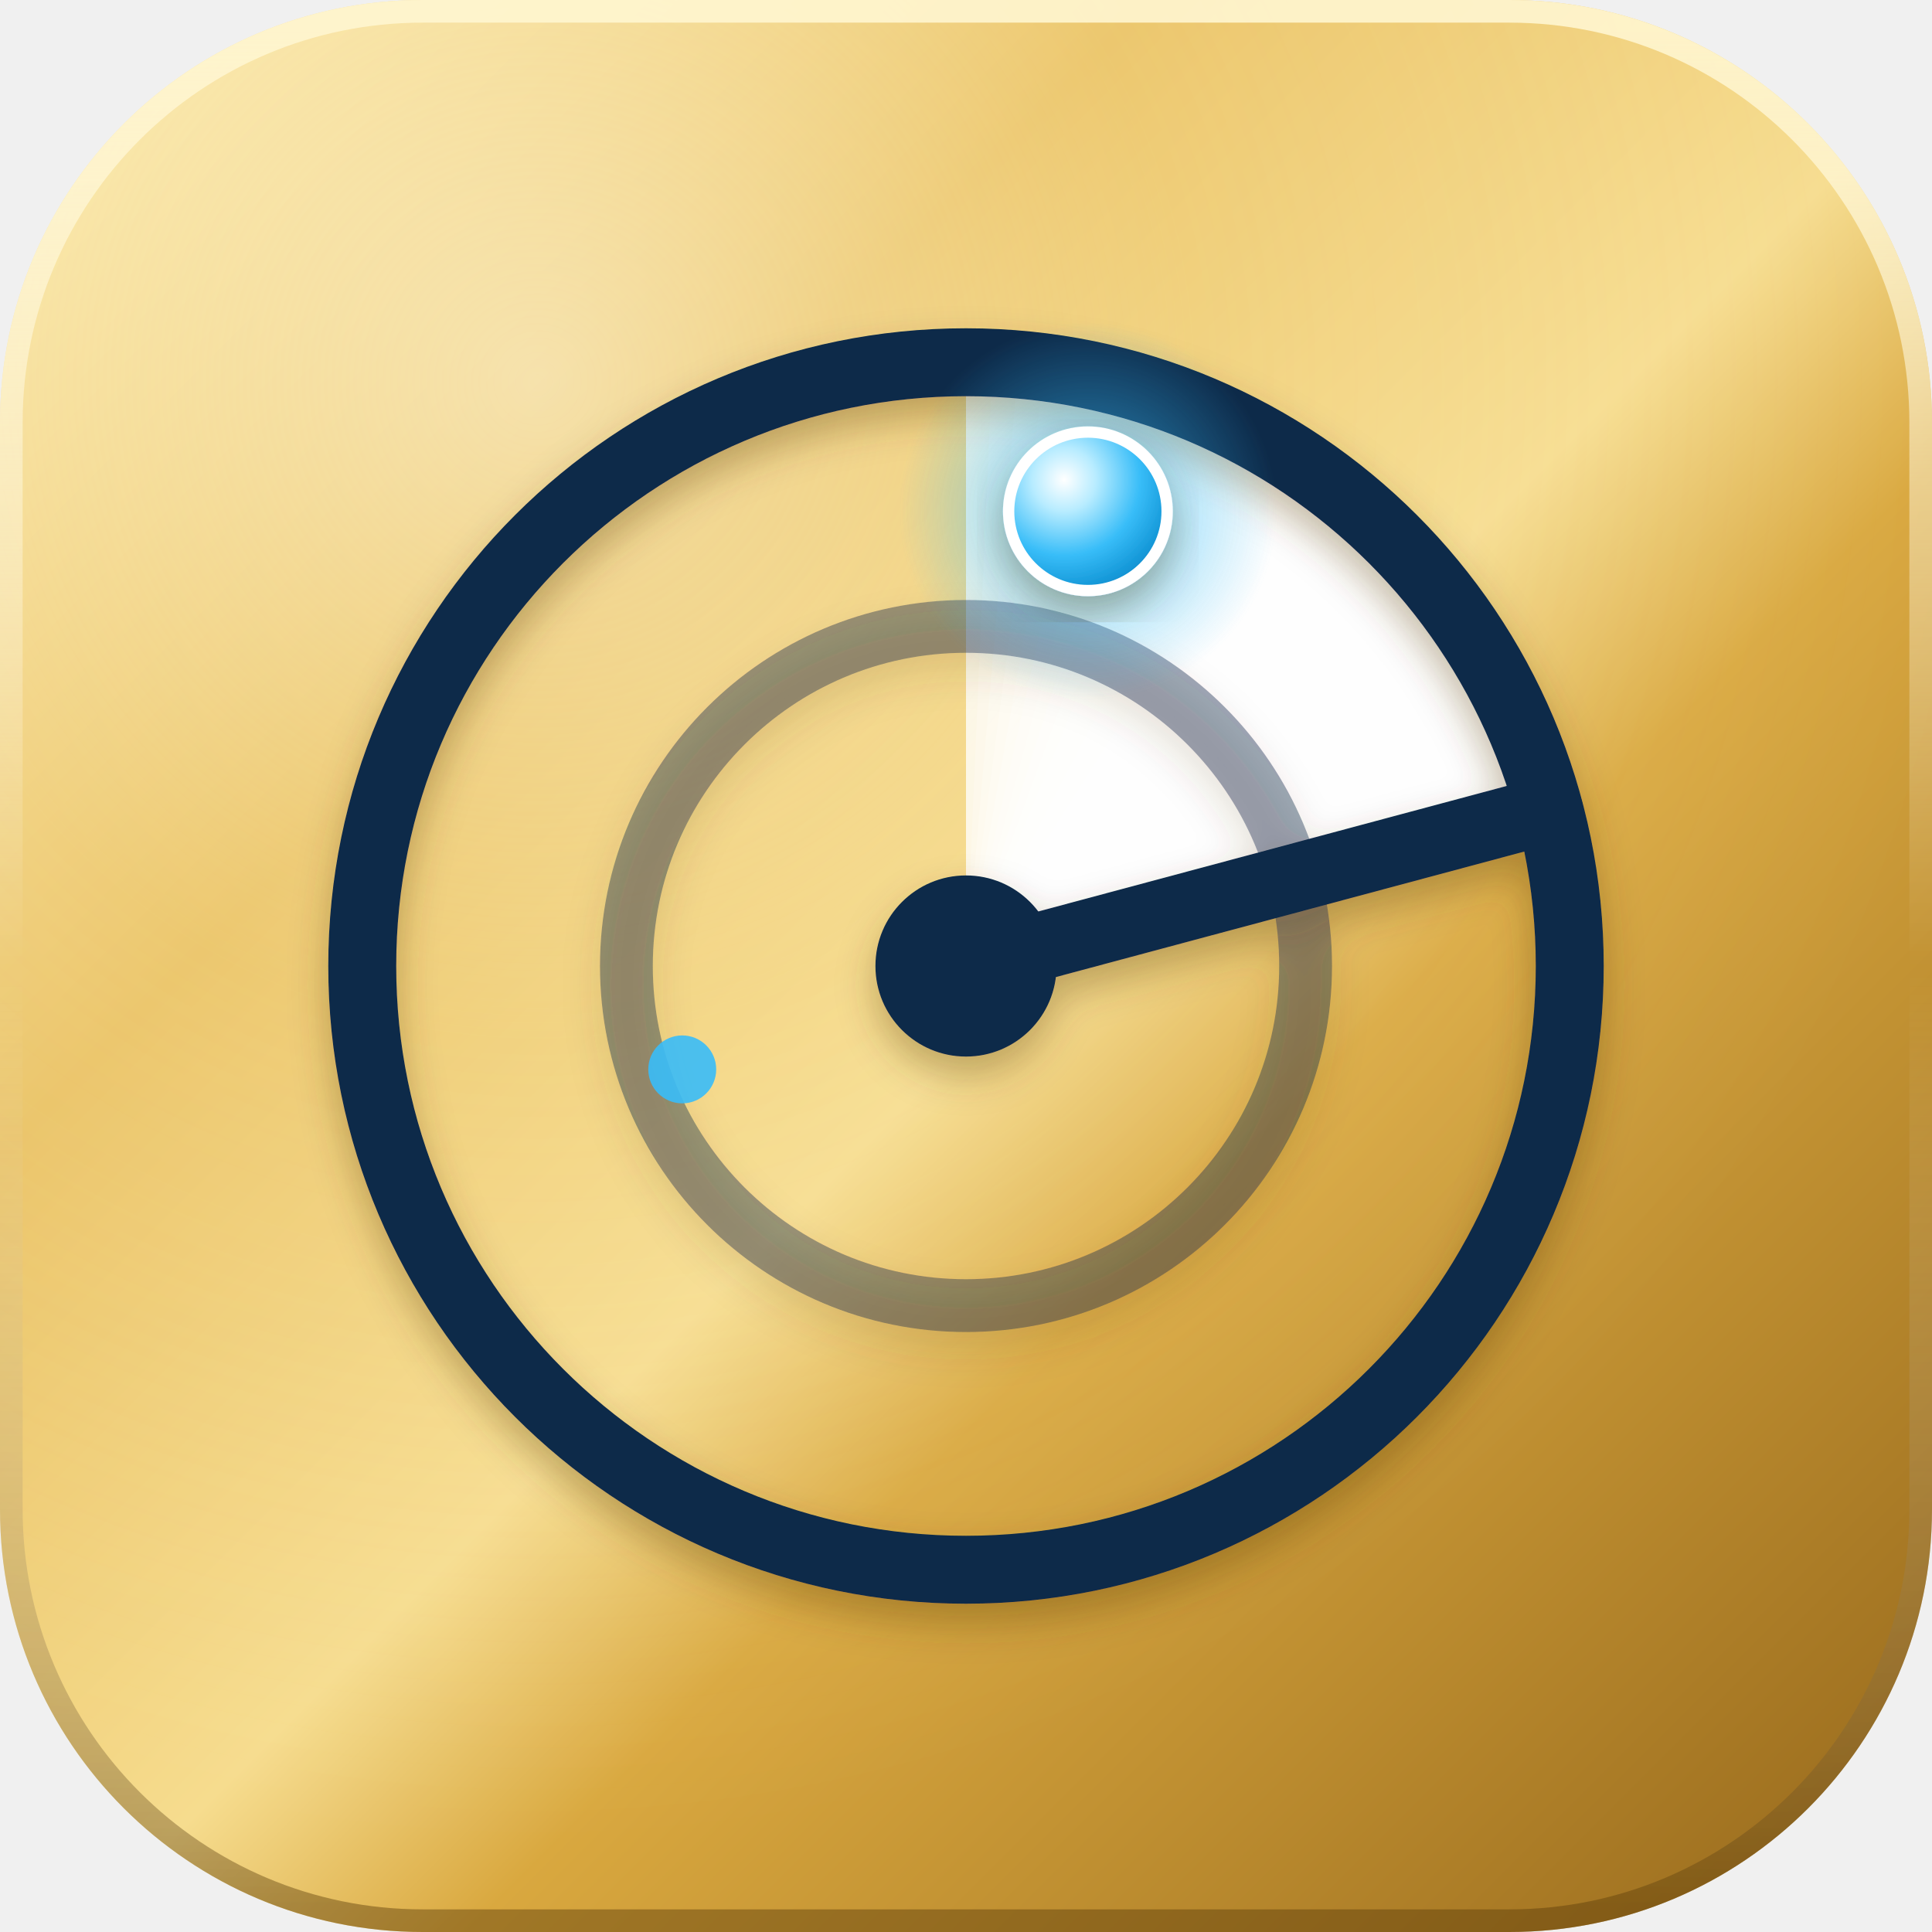
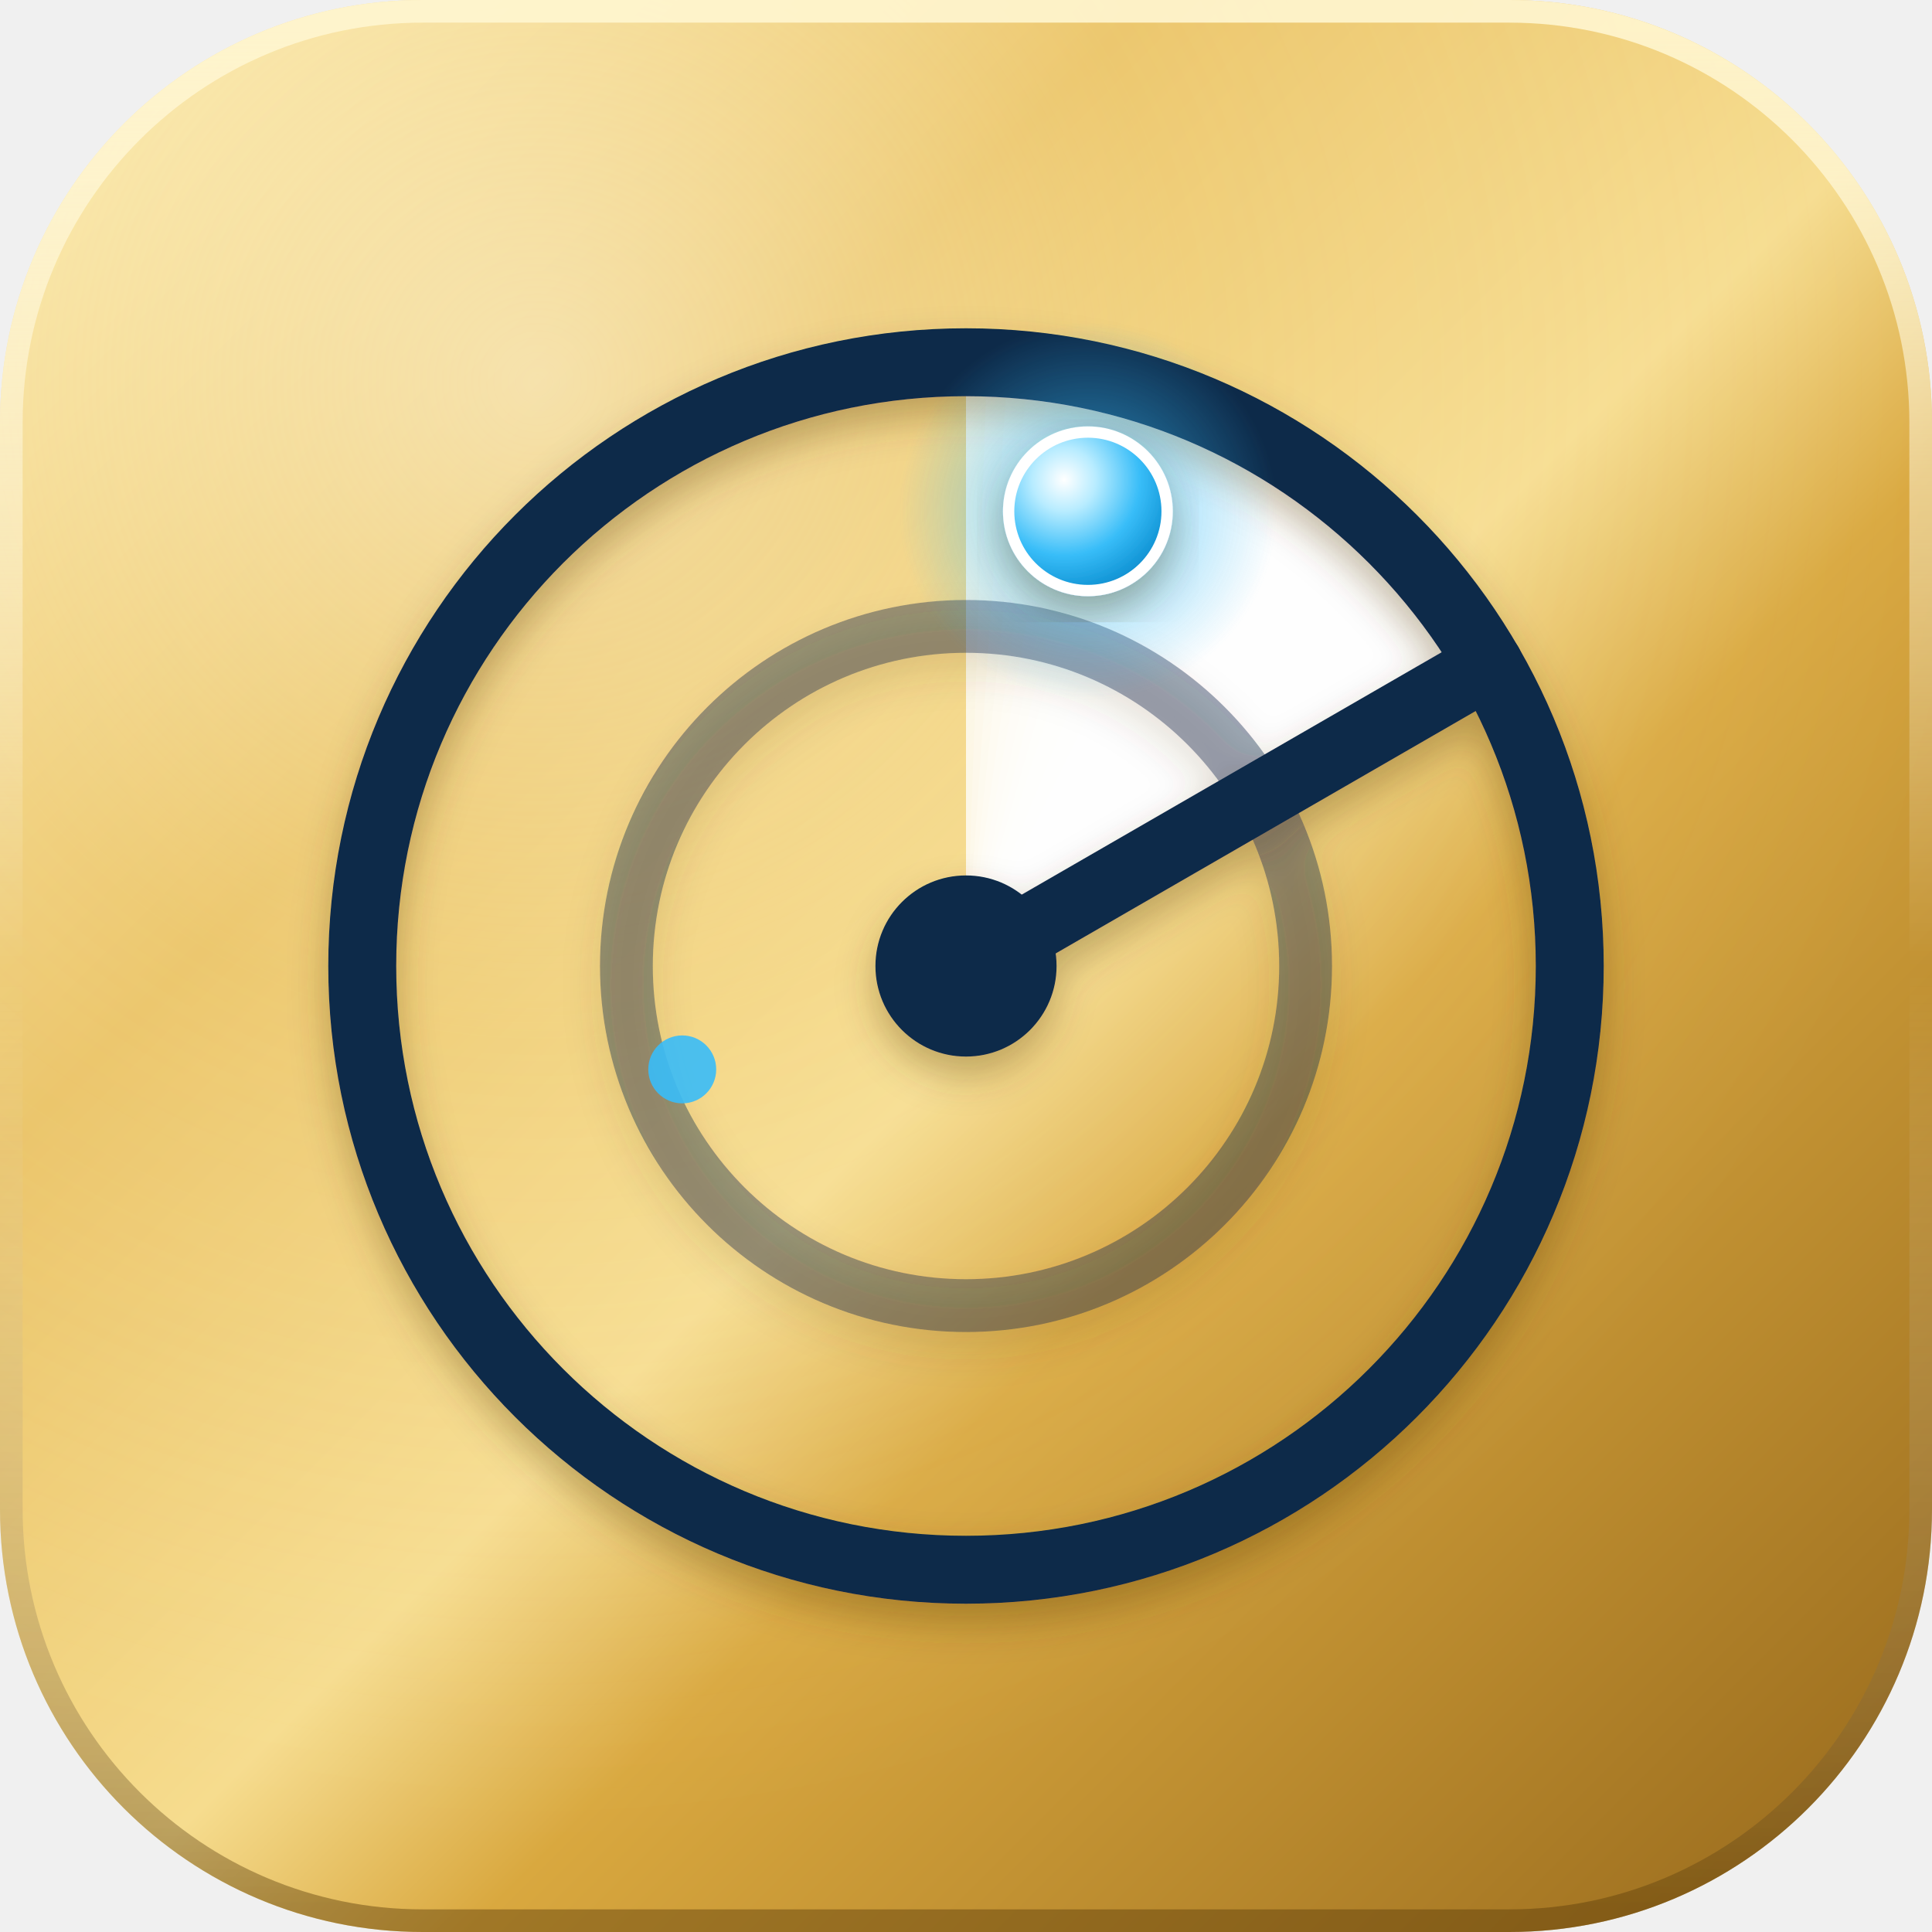
<svg xmlns="http://www.w3.org/2000/svg" viewBox="0 0 512 512">
  <defs>
    <linearGradient id="g" x1="0" y1="0" x2="1" y2="1">
      <stop offset="0" stop-color="#fcebb0" />
      <stop offset=".3" stop-color="#e9c060" />
      <stop offset=".52" stop-color="#f6dc8e" />
      <stop offset=".62" stop-color="#d9a83f" />
      <stop offset="1" stop-color="#94661a" />
    </linearGradient>
    <radialGradient id="h" cx=".28" cy=".2" r=".75">
      <stop offset="0" stop-color="#fffbe8" stop-opacity=".5" />
      <stop offset=".45" stop-color="#fff3c4" stop-opacity=".15" />
      <stop offset="1" stop-color="#fff" stop-opacity="0" />
    </radialGradient>
    <linearGradient id="e" x1="0" y1="0" x2="0" y2="1">
      <stop offset="0" stop-color="#fff6d0" stop-opacity=".9" />
      <stop offset=".5" stop-color="#fff" stop-opacity="0" />
      <stop offset="1" stop-color="#5c3d08" stop-opacity=".45" />
    </linearGradient>
    <radialGradient id="b">
      <stop offset="0" stop-color="#7dd3fc" />
      <stop offset=".4" stop-color="#38bdf8" stop-opacity=".55" />
      <stop offset="1" stop-color="#38bdf8" stop-opacity="0" />
    </radialGradient>
    <radialGradient id="ag" cx=".35" cy=".3" r=".8">
      <stop offset="0" stop-color="#ffffff" />
      <stop offset=".25" stop-color="#b8ecff" />
      <stop offset=".6" stop-color="#38bdf8" />
      <stop offset="1" stop-color="#0284c7" />
    </radialGradient>
    <filter id="s" x="-20%" y="-20%" width="140%" height="140%">
      <feDropShadow dx="0" dy="5" stdDeviation="5" flood-color="#5c3d08" flood-opacity=".35" />
    </filter>
  </defs>
  <rect width="512" height="512" rx="112" fill="url(#g)" />
  <rect width="512" height="512" rx="112" fill="url(#h)" />
  <rect x="3" y="3" width="506" height="506" rx="109" fill="none" stroke="url(#e)" stroke-width="6" />
  <g fill="#fff">
-     <path d="M256 256L256.0 96.0A160 160 0 0 1 410.5 214.6Z" fill-opacity=".2" />
-     <path d="M256 256L263.0 96.2A160 160 0 0 1 410.5 214.6Z" fill-opacity=".2" />
-     <path d="M256 256L269.9 96.6A160 160 0 0 1 410.5 214.6Z" fill-opacity=".2" />
-     <path d="M256 256L276.9 97.4A160 160 0 0 1 410.5 214.6Z" fill-opacity=".2" />
-     <path d="M256 256L283.8 98.4A160 160 0 0 1 410.5 214.6Z" fill-opacity=".2" />
-     <path d="M256 256L290.6 99.8A160 160 0 0 1 410.5 214.6Z" fill-opacity=".2" />
-     <path d="M256 256L297.4 101.5A160 160 0 0 1 410.5 214.6Z" fill-opacity=".2" />
-     <path d="M256 256L304.1 103.4A160 160 0 0 1 410.5 214.6Z" fill-opacity=".2" />
-     <path d="M256 256L310.7 105.6A160 160 0 0 1 410.5 214.6Z" fill-opacity=".2" />
-     <path d="M256 256L317.2 108.2A160 160 0 0 1 410.5 214.6Z" fill-opacity=".2" />
-     <path d="M256 256L323.6 111.0A160 160 0 0 1 410.5 214.6Z" fill-opacity=".2" />
-     <path d="M256 256L329.9 114.1A160 160 0 0 1 410.5 214.6Z" fill-opacity=".2" />
-     <path d="M256 256L336.0 117.4A160 160 0 0 1 410.5 214.6Z" fill-opacity=".2" />
-     <path d="M256 256L342.0 121.1A160 160 0 0 1 410.5 214.6Z" fill-opacity=".2" />
-     <path d="M256 256L347.8 124.9A160 160 0 0 1 410.5 214.6Z" fill-opacity=".2" />
-     <path d="M256 256L353.4 129.1A160 160 0 0 1 410.5 214.6Z" fill-opacity=".2" />
-     <path d="M256 256L358.8 133.4A160 160 0 0 1 410.5 214.6Z" fill-opacity=".2" />
-     <path d="M256 256L364.1 138.0A160 160 0 0 1 410.5 214.6Z" fill-opacity=".2" />
-     <path d="M256 256L369.1 142.9A160 160 0 0 1 410.5 214.6Z" fill-opacity=".2" />
-     <path d="M256 256L374.0 147.9A160 160 0 0 1 410.5 214.6Z" fill-opacity=".2" />
-     <path d="M256 256L378.6 153.2A160 160 0 0 1 410.5 214.6Z" fill-opacity=".2" />
-     <path d="M256 256L382.9 158.6A160 160 0 0 1 410.5 214.6Z" fill-opacity=".2" />
-     <path d="M256 256L387.1 164.2A160 160 0 0 1 410.5 214.6Z" fill-opacity=".2" />
-     <path d="M256 256L390.9 170.0A160 160 0 0 1 410.5 214.6Z" fill-opacity=".2" />
-     <path d="M256 256L394.6 176.0A160 160 0 0 1 410.5 214.6Z" fill-opacity=".2" />
-     <path d="M256 256L397.9 182.1A160 160 0 0 1 410.5 214.6Z" fill-opacity=".2" />
-     <path d="M256 256L401.0 188.4A160 160 0 0 1 410.5 214.6Z" fill-opacity=".2" />
-     <path d="M256 256L403.8 194.8A160 160 0 0 1 410.5 214.6Z" fill-opacity=".2" />
-     <path d="M256 256L406.4 201.3A160 160 0 0 1 410.5 214.6Z" fill-opacity=".2" />
-     <path d="M256 256L408.6 207.9A160 160 0 0 1 410.5 214.6Z" fill-opacity=".2" />
+     <path d="M256 256L256.0 96.0A160 160 0 0 1 394.6 176.0Z" fill-opacity=".2" />
+     <path d="M256 256L261.6 96.1A160 160 0 0 1 394.6 176.0Z" fill-opacity=".2" />
+     <path d="M256 256L267.2 96.4A160 160 0 0 1 394.6 176.0Z" fill-opacity=".2" />
+     <path d="M256 256L272.7 96.9A160 160 0 0 1 394.6 176.0Z" fill-opacity=".2" />
+     <path d="M256 256L278.3 97.6A160 160 0 0 1 394.6 176.0Z" fill-opacity=".2" />
+     <path d="M256 256L283.8 98.4A160 160 0 0 1 394.6 176.0Z" fill-opacity=".2" />
+     <path d="M256 256L289.3 99.5A160 160 0 0 1 394.6 176.0Z" fill-opacity=".2" />
+     <path d="M256 256L294.7 100.8A160 160 0 0 1 394.6 176.0Z" fill-opacity=".2" />
+     <path d="M256 256L300.1 102.2A160 160 0 0 1 394.6 176.0Z" fill-opacity=".2" />
+     <path d="M256 256L305.4 103.8A160 160 0 0 1 394.6 176.0Z" fill-opacity=".2" />
+     <path d="M256 256L310.7 105.6A160 160 0 0 1 394.6 176.0Z" fill-opacity=".2" />
+     <path d="M256 256L315.9 107.7A160 160 0 0 1 394.6 176.0Z" fill-opacity=".2" />
+     <path d="M256 256L321.1 109.8A160 160 0 0 1 394.6 176.0Z" fill-opacity=".2" />
+     <path d="M256 256L326.1 112.2A160 160 0 0 1 394.6 176.0Z" fill-opacity=".2" />
+     <path d="M256 256L331.1 114.7A160 160 0 0 1 394.6 176.0Z" fill-opacity=".2" />
+     <path d="M256 256L336.0 117.4A160 160 0 0 1 394.6 176.0Z" fill-opacity=".2" />
+     <path d="M256 256L340.8 120.3A160 160 0 0 1 394.6 176.0Z" fill-opacity=".2" />
+     <path d="M256 256L345.5 123.4A160 160 0 0 1 394.6 176.0Z" fill-opacity=".2" />
+     <path d="M256 256L350.0 126.6A160 160 0 0 1 394.6 176.0Z" fill-opacity=".2" />
+     <path d="M256 256L354.5 129.9A160 160 0 0 1 394.6 176.0Z" fill-opacity=".2" />
+     <path d="M256 256L358.8 133.4A160 160 0 0 1 394.6 176.0Z" fill-opacity=".2" />
+     <path d="M256 256L363.1 137.1A160 160 0 0 1 394.6 176.0Z" fill-opacity=".2" />
+     <path d="M256 256L367.1 140.9A160 160 0 0 1 394.6 176.0Z" fill-opacity=".2" />
+     <path d="M256 256L371.1 144.9A160 160 0 0 1 394.6 176.0Z" fill-opacity=".2" />
+     <path d="M256 256L374.9 148.9A160 160 0 0 1 394.6 176.0Z" fill-opacity=".2" />
+     <path d="M256 256L378.6 153.2A160 160 0 0 1 394.6 176.0Z" fill-opacity=".2" />
+     <path d="M256 256L382.1 157.5A160 160 0 0 1 394.6 176.0Z" fill-opacity=".2" />
+     <path d="M256 256L385.4 162.0A160 160 0 0 1 394.6 176.0Z" fill-opacity=".2" />
+     <path d="M256 256L388.6 166.5A160 160 0 0 1 394.6 176.0Z" fill-opacity=".2" />
+     <path d="M256 256L391.7 171.2A160 160 0 0 1 394.6 176.0Z" fill-opacity=".2" />
  </g>
-   <path d="M256 256L410.5 214.6A160 160 0 0 0 256.0 96.0Z" fill="#fff" fill-opacity=".72" />
+   <path d="M256 256L394.6 176.0A160 160 0 0 0 256.0 96.0Z" fill="#fff" fill-opacity=".72" />
  <g filter="url(#s)">
    <circle cx="256" cy="256" r="160" fill="none" stroke="#0b2a4a" stroke-width="18" />
    <circle cx="256" cy="256" r="90" fill="none" stroke="#0b2a4a" stroke-width="14" opacity=".4" />
-     <line x1="256" y1="256" x2="410.5" y2="214.6" stroke="#0b2a4a" stroke-width="18" stroke-linecap="round" />
+     <line x1="256" y1="256" x2="394.6" y2="176.0" stroke="#0b2a4a" stroke-width="18" stroke-linecap="round" />
    <circle cx="256" cy="256" r="24" fill="#0b2a4a" />
  </g>
  <circle cx="288.3" cy="135.5" r="50" fill="url(#b)" opacity=".8" />
  <circle cx="288.3" cy="135.5" r="21" fill="url(#ag)" stroke="#fff" stroke-width="3" filter="url(#s)" />
  <circle cx="180.8" cy="283.4" r="9" fill="#38bdf8" opacity=".9" />
</svg>
